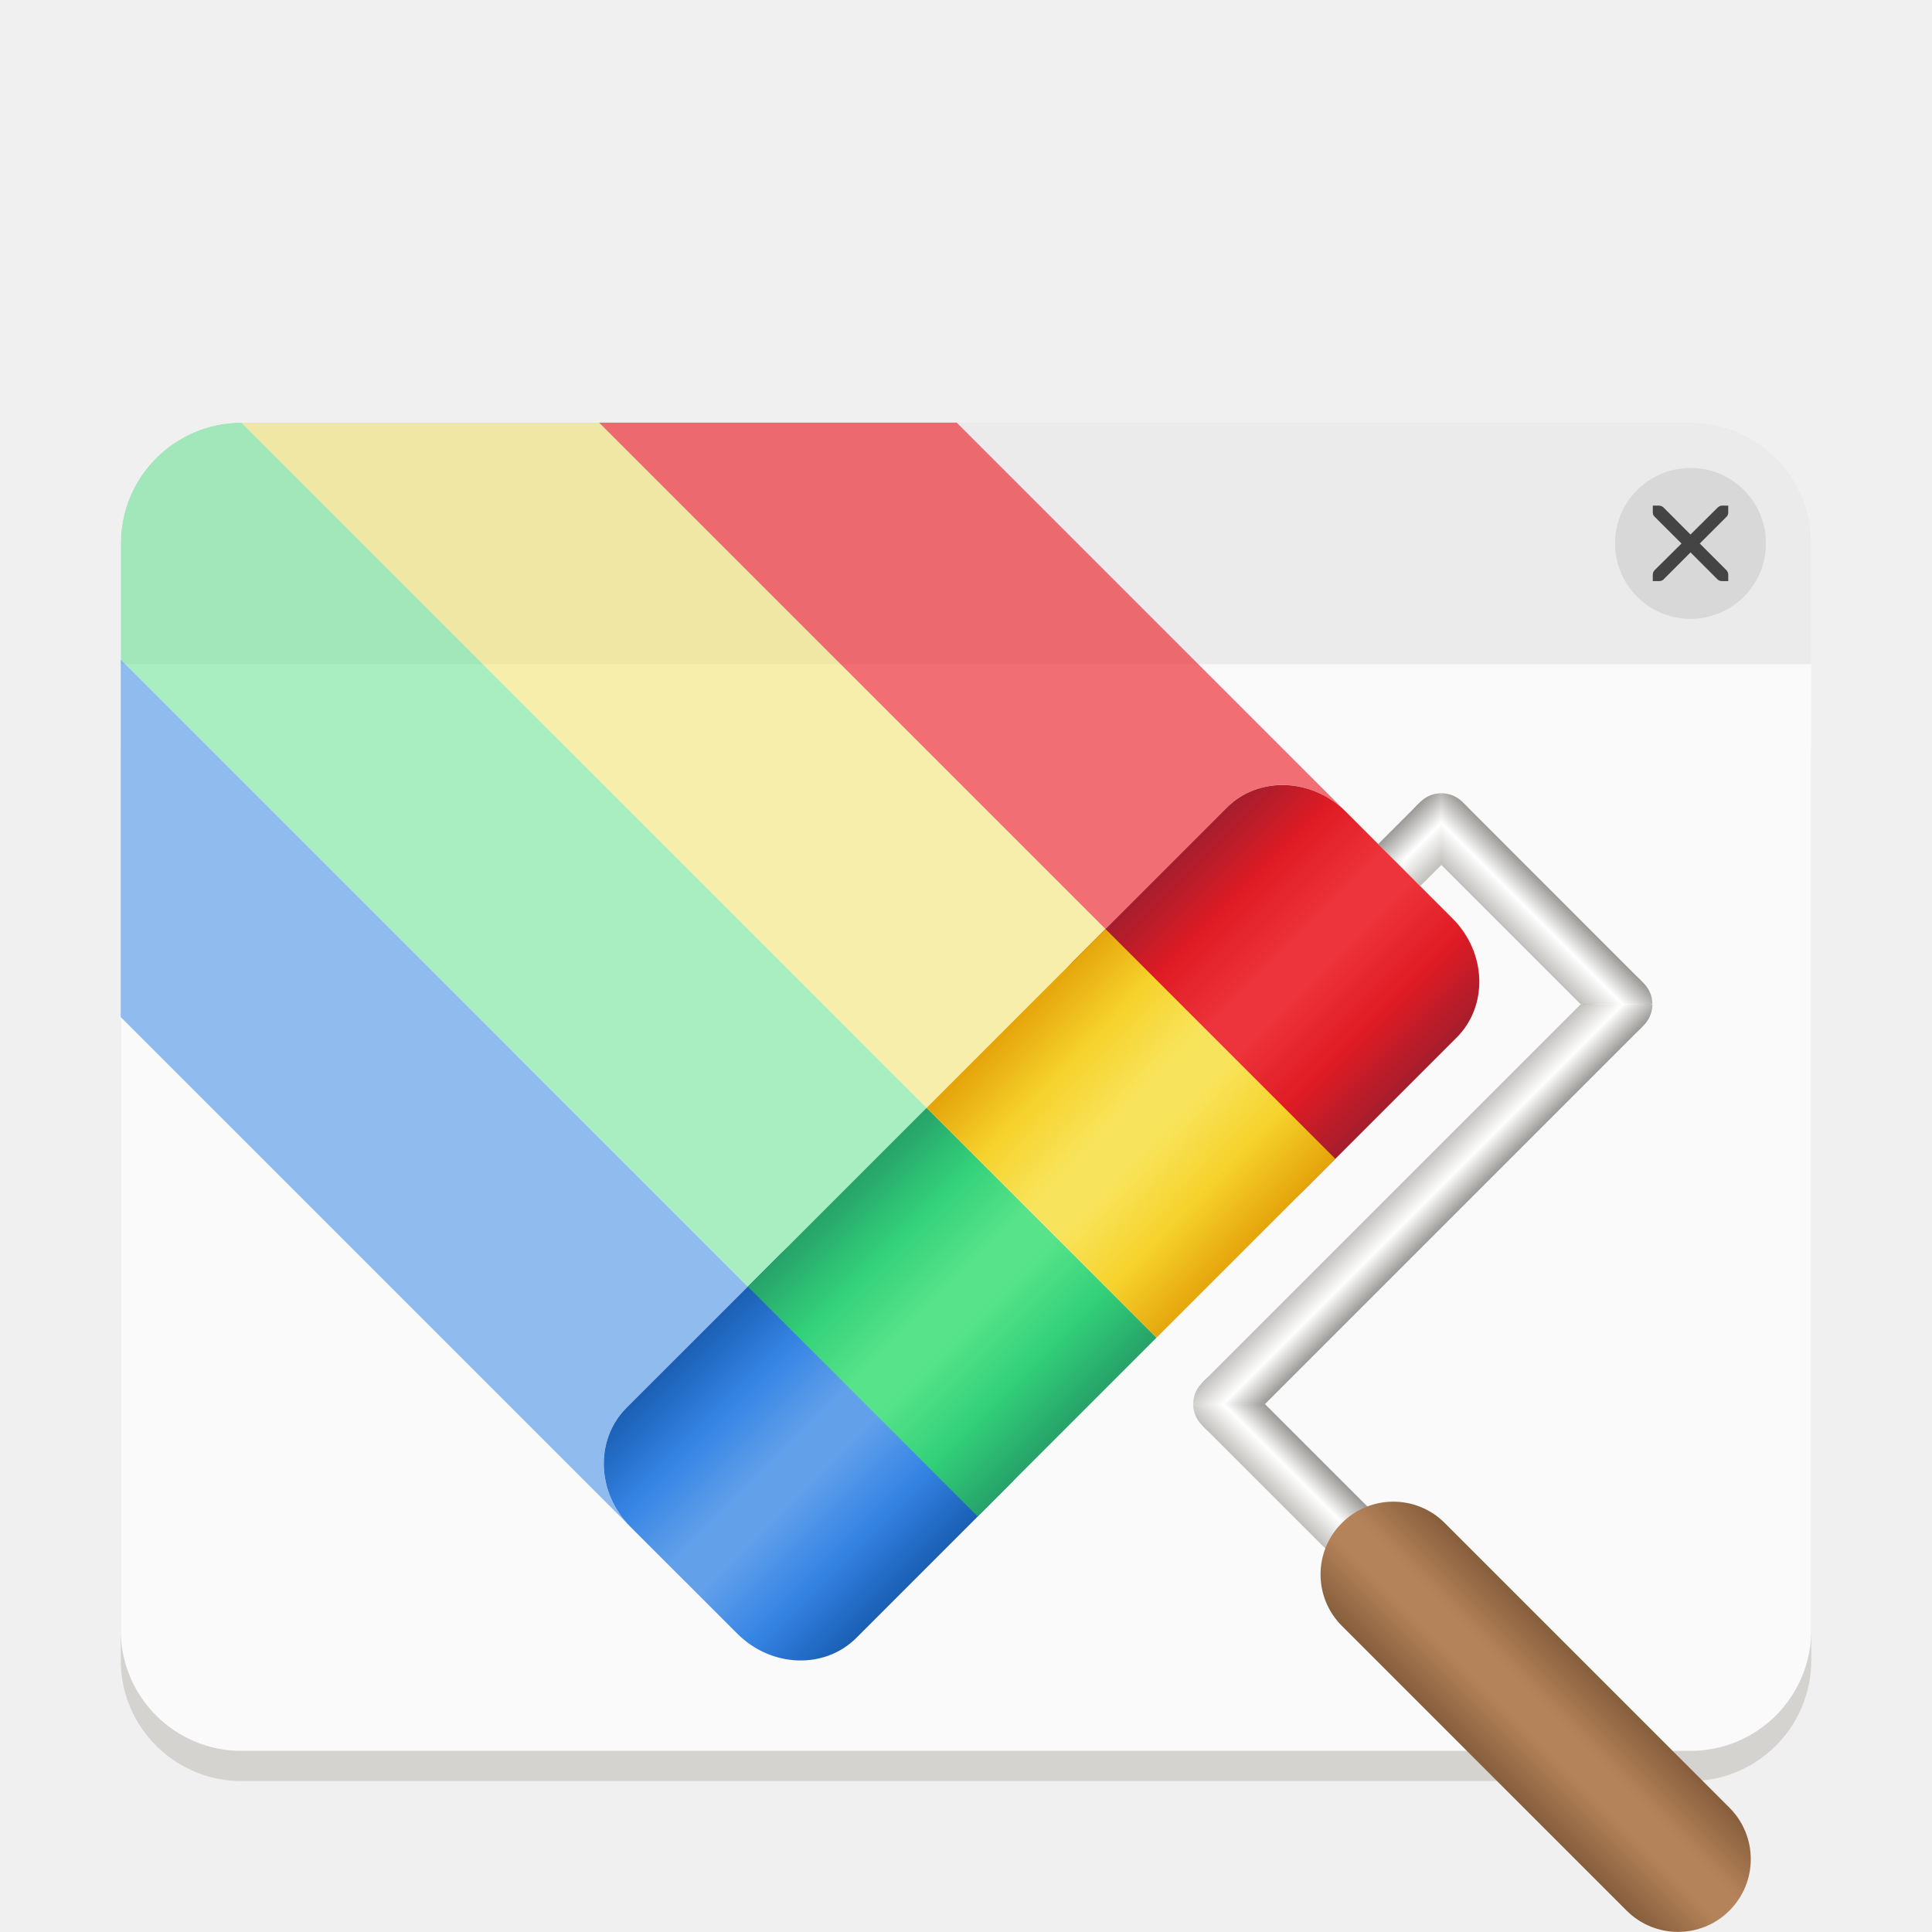
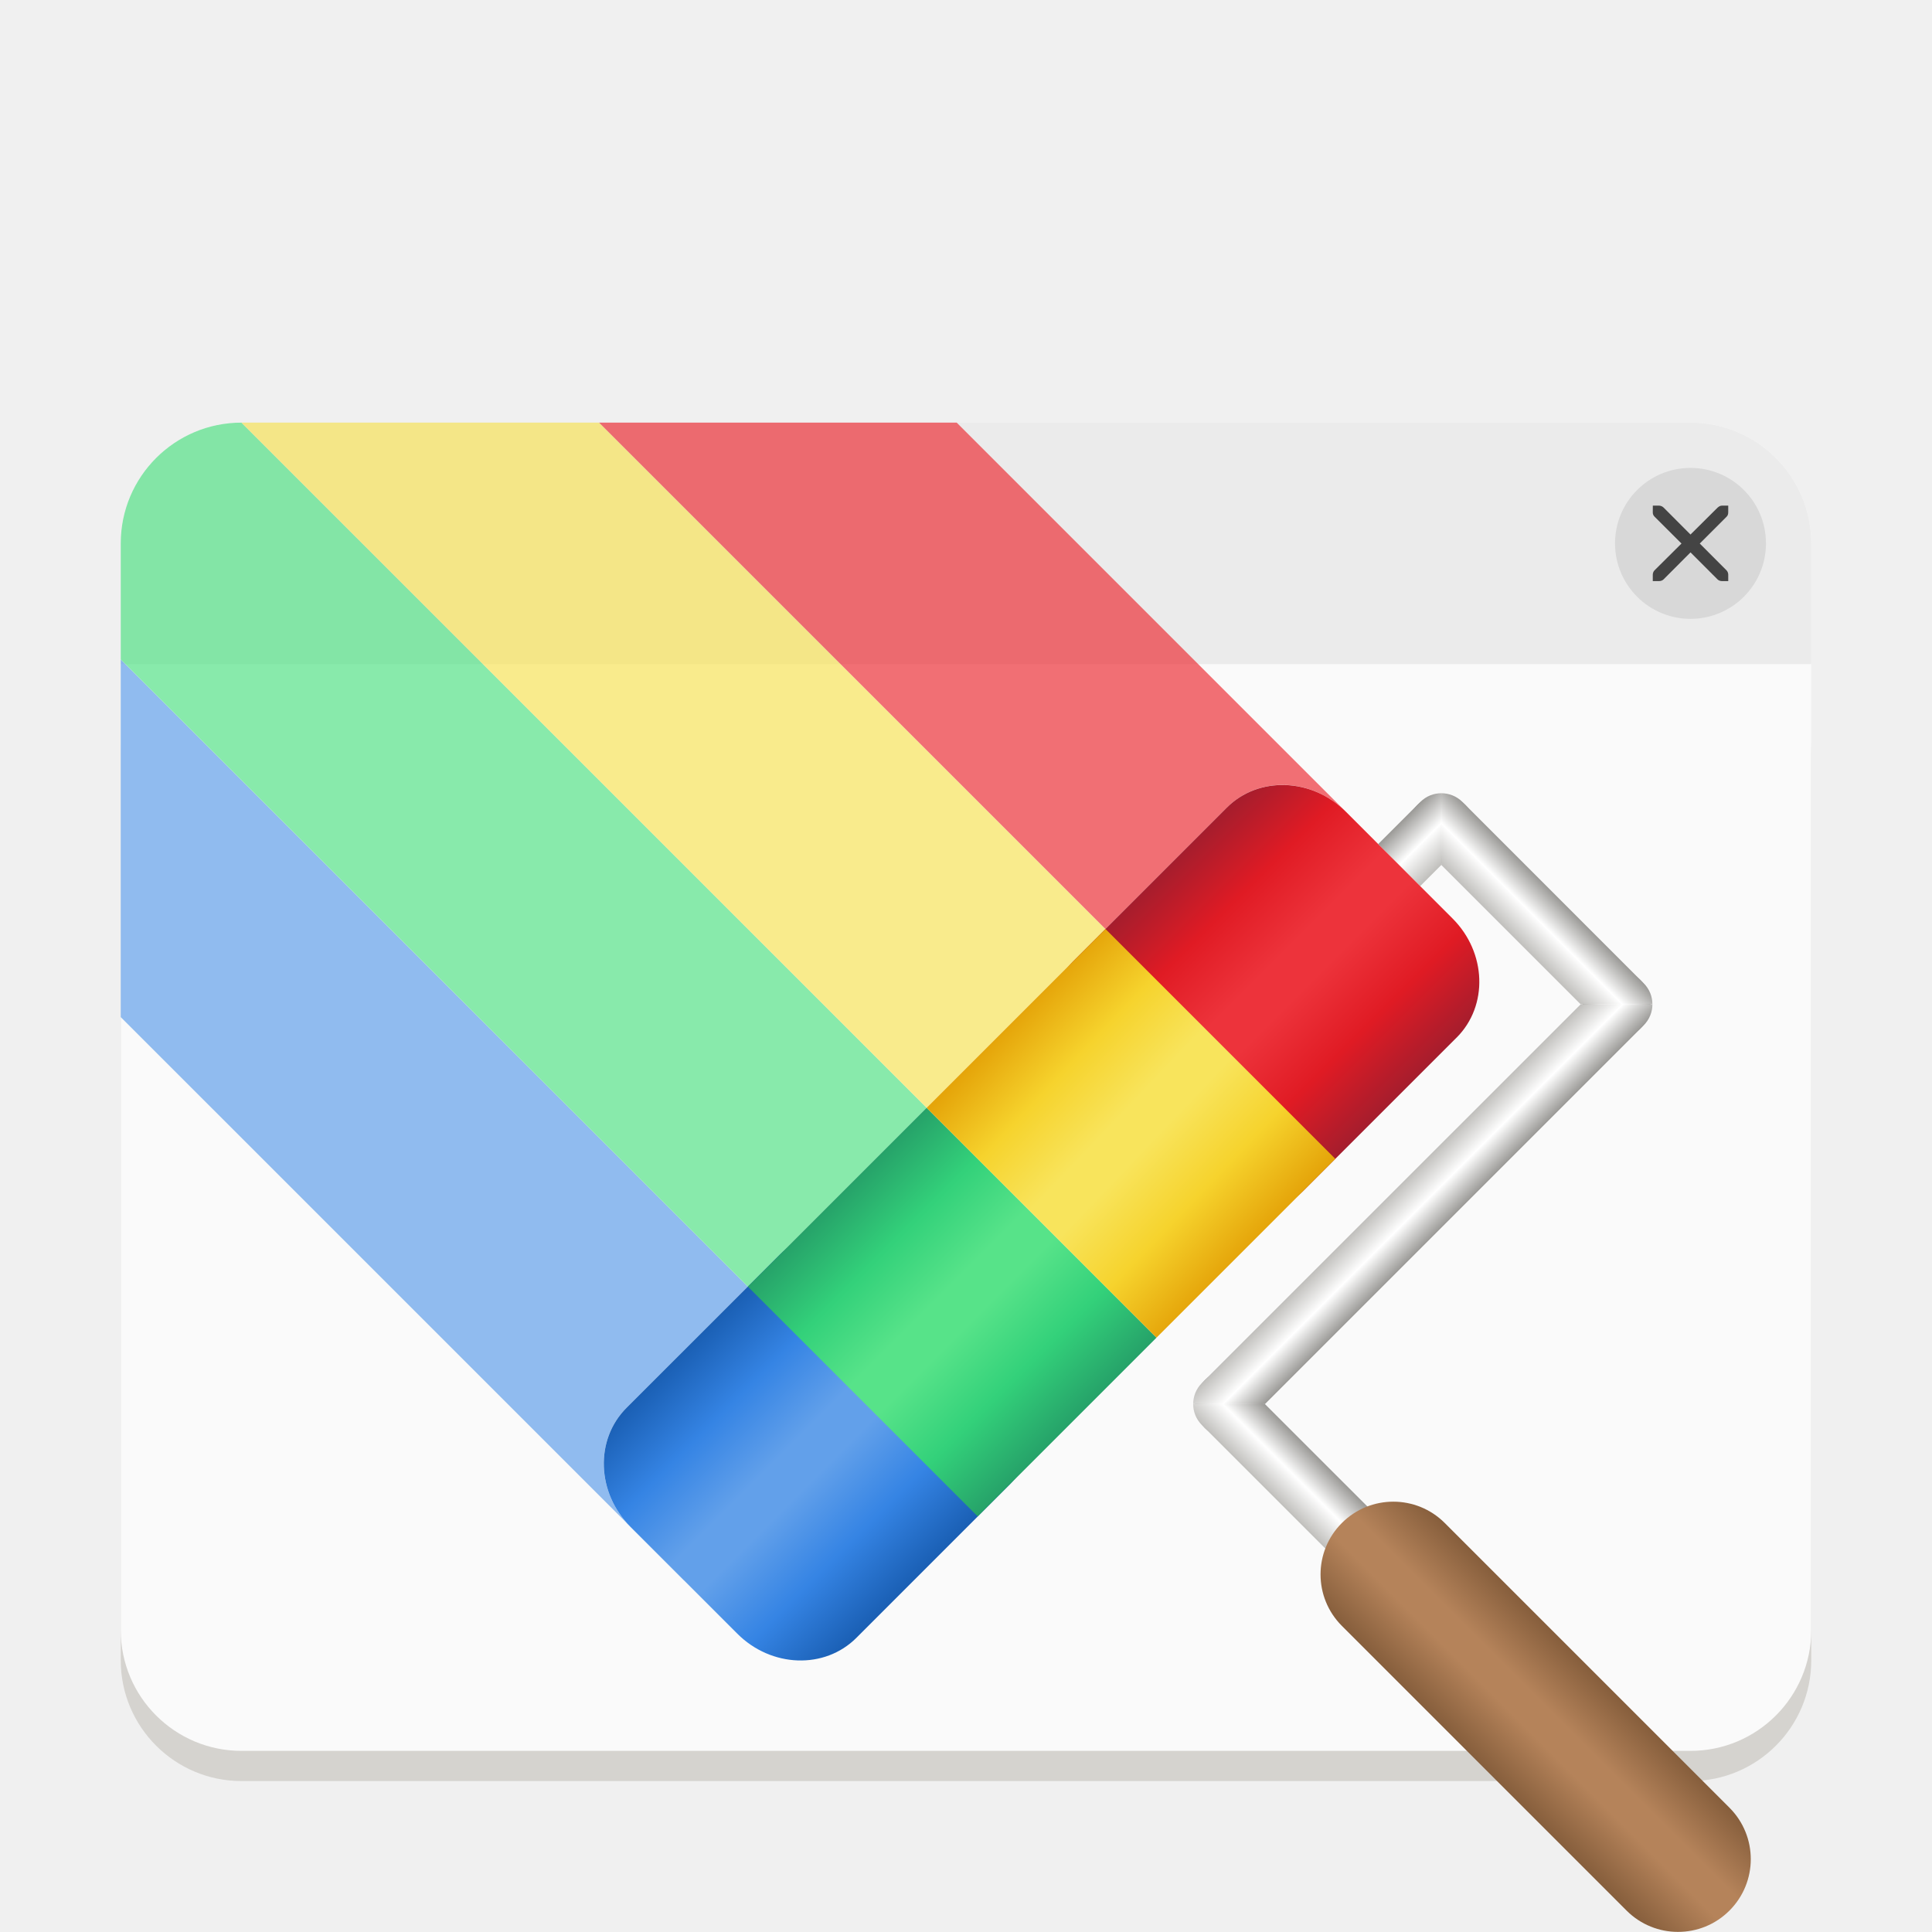
<svg xmlns="http://www.w3.org/2000/svg" xmlns:xlink="http://www.w3.org/1999/xlink" height="128px" viewBox="0 0 128 128" width="128px">
  <clipPath id="a">
    <path d="m 8 28 h 112 v 16 h -112 z m 0 0" />
  </clipPath>
  <clipPath id="b">
    <path d="m 16 28 h 96 c 4.418 0 8 3.582 8 8 v 72 c 0 4.418 -3.582 8 -8 8 h -96 c -4.418 0 -8 -3.582 -8 -8 v -72 c 0 -4.418 3.582 -8 8 -8 z m 0 0" />
  </clipPath>
  <filter id="c" height="100%" width="100%" x="0%" y="0%">
    <feColorMatrix in="SourceGraphic" type="matrix" values="0 0 0 0 1 0 0 0 0 1 0 0 0 0 1 0 0 0 1 0" />
  </filter>
  <mask id="d">
    <g filter="url(#c)">
      <rect fill-opacity="0.7" height="128" width="128" />
    </g>
  </mask>
  <clipPath id="e">
    <path d="m 8 37 h 50 v 68 h -50 z m 0 0" />
  </clipPath>
  <clipPath id="f">
    <path d="m 16 28 h 96 c 4.418 0 8 3.582 8 8 v 72 c 0 4.418 -3.582 8 -8 8 h -96 c -4.418 0 -8 -3.582 -8 -8 v -72 c 0 -4.418 3.582 -8 8 -8 z m 0 0" />
  </clipPath>
  <clipPath id="g">
-     <path d="m 8 28 h 112 v 88 h -112 z m 0 0" />
+     <path d="m 8 28 h 62 v 65 h -62 z m 0 0" />
  </clipPath>
  <clipPath id="h">
    <path d="m 16 28 h 96 c 4.418 0 8 3.582 8 8 v 72 c 0 4.418 -3.582 8 -8 8 h -96 c -4.418 0 -8 -3.582 -8 -8 v -72 c 0 -4.418 3.582 -8 8 -8 z m 0 0" />
  </clipPath>
-   <mask id="i">
-     <g filter="url(#c)">
-       <rect fill-opacity="0.7" height="128" width="128" />
-     </g>
-   </mask>
+   <clipPath id="i">
+     <path d="m 14 28 h 67 v 54 h -67 z m 0 0" />
+   </clipPath>
  <clipPath id="j">
+     <path d="m 16 28 h 96 c 4.418 0 8 3.582 8 8 v 72 c 0 4.418 -3.582 8 -8 8 h -96 c -4.418 0 -8 -3.582 -8 -8 v -72 c 0 -4.418 3.582 -8 8 -8 z m 0 0" />
+   </clipPath>
+   <clipPath id="k">
+     <path d="m 25 28 h 68 v 42 h -68 z m 0 0" />
+   </clipPath>
+   <clipPath id="l">
+     <path d="m 16 28 h 96 c 4.418 0 8 3.582 8 8 v 72 c 0 4.418 -3.582 8 -8 8 h -96 c -4.418 0 -8 -3.582 -8 -8 v -72 c 0 -4.418 3.582 -8 8 -8 z m 0 0" />
+   </clipPath>
+   <clipPath id="m">
    <rect height="128" width="128" />
  </clipPath>
-   <mask id="k">
-     <g filter="url(#c)">
-       <rect fill-opacity="0.7" height="128" width="128" />
-     </g>
-   </mask>
-   <clipPath id="l">
-     <rect height="128" width="128" />
-   </clipPath>
-   <clipPath id="m">
-     <path d="m 25 28 h 68 v 42 h -68 z m 0 0" />
-   </clipPath>
-   <clipPath id="n">
-     <path d="m 16 28 h 96 c 4.418 0 8 3.582 8 8 v 72 c 0 4.418 -3.582 8 -8 8 h -96 c -4.418 0 -8 -3.582 -8 -8 v -72 c 0 -4.418 3.582 -8 8 -8 z m 0 0" />
-   </clipPath>
-   <clipPath id="o">
-     <rect height="128" width="128" />
-   </clipPath>
-   <linearGradient id="p" gradientUnits="userSpaceOnUse">
+   <linearGradient id="n" gradientUnits="userSpaceOnUse">
    <stop offset="0.5" stop-color="#ffffff" />
    <stop offset="1" stop-color="#9a9996" />
  </linearGradient>
-   <radialGradient id="q" cx="291.102" cy="257.047" gradientTransform="matrix(0.846181 -0.846181 0.846181 0.846181 -356.7315 95.35163)" r="1.885" xlink:href="#p" />
-   <radialGradient id="r" cx="291.102" cy="243.33" gradientTransform="matrix(0.846181 -0.846181 0.846181 0.846181 -356.7315 95.35163)" r="1.885" xlink:href="#p" />
-   <radialGradient id="s" cx="260.281" cy="257.527" gradientTransform="matrix(0.846181 -0.846181 0.846181 0.846181 -356.7315 95.35163)" r="1.885" xlink:href="#p" />
-   <linearGradient id="t" gradientUnits="userSpaceOnUse">
+   <radialGradient id="o" cx="291.102" cy="257.047" gradientTransform="matrix(0.846181 -0.846181 0.846181 0.846181 -356.7315 95.35163)" r="1.885" xlink:href="#n" />
+   <radialGradient id="p" cx="291.102" cy="243.33" gradientTransform="matrix(0.846181 -0.846181 0.846181 0.846181 -356.7315 95.35163)" r="1.885" xlink:href="#n" />
+   <radialGradient id="q" cx="260.281" cy="257.527" gradientTransform="matrix(0.846181 -0.846181 0.846181 0.846181 -356.7315 95.35163)" r="1.885" xlink:href="#n" />
+   <linearGradient id="r" gradientUnits="userSpaceOnUse">
    <stop offset="0" stop-color="#9a9996" />
    <stop offset="0.5" stop-color="#ffffff" />
    <stop offset="1" stop-color="#c0bfbc" />
  </linearGradient>
-   <linearGradient id="u" gradientTransform="matrix(0.846181 -0.846181 0.846181 0.846181 -356.7315 95.35163)" x1="261.685" x2="258.396" xlink:href="#t" y1="262.677" y2="262.677" />
-   <linearGradient id="v" gradientTransform="matrix(0.846181 -0.846181 0.846181 0.846181 -356.7315 95.35163)" x1="275.69" x2="275.69" xlink:href="#t" y1="258.932" y2="255.643" />
-   <linearGradient id="w" gradientTransform="matrix(0.846181 -0.846181 0.846181 0.846181 -356.7315 95.35163)" x1="292.986" x2="289.695" xlink:href="#t" y1="250.188" y2="250.188" />
-   <linearGradient id="x" gradientTransform="matrix(0.846181 -0.846181 0.846181 0.846181 -356.7315 95.35163)" x1="288.698" x2="288.698" xlink:href="#t" y1="241.445" y2="244.734" />
-   <linearGradient id="y" gradientTransform="matrix(1.294637 -1.294637 1.294637 1.294637 -497.7217 -19.38547)" gradientUnits="userSpaceOnUse" x1="177.47" x2="182.736" y1="282.934" y2="282.934">
+   <linearGradient id="s" gradientTransform="matrix(0.846181 -0.846181 0.846181 0.846181 -356.7315 95.35163)" x1="261.685" x2="258.396" xlink:href="#r" y1="262.677" y2="262.677" />
+   <linearGradient id="t" gradientTransform="matrix(0.846181 -0.846181 0.846181 0.846181 -356.7315 95.35163)" x1="275.69" x2="275.69" xlink:href="#r" y1="258.932" y2="255.643" />
+   <linearGradient id="u" gradientTransform="matrix(0.846181 -0.846181 0.846181 0.846181 -356.7315 95.35163)" x1="292.986" x2="289.695" xlink:href="#r" y1="250.188" y2="250.188" />
+   <linearGradient id="v" gradientTransform="matrix(0.846181 -0.846181 0.846181 0.846181 -356.7315 95.35163)" x1="288.698" x2="288.698" xlink:href="#r" y1="241.445" y2="244.734" />
+   <linearGradient id="w" gradientTransform="matrix(1.294637 -1.294637 1.294637 1.294637 -497.7217 -19.38547)" gradientUnits="userSpaceOnUse" x1="177.47" x2="182.736" y1="282.934" y2="282.934">
    <stop offset="0" stop-color="#865e3c" />
    <stop offset="0.4" stop-color="#b5835a" />
    <stop offset="0.6" stop-color="#b5835a" />
    <stop offset="1" stop-color="#865e3c" />
  </linearGradient>
-   <linearGradient id="z" gradientTransform="matrix(0.846181 -0.846181 0.846181 0.846181 -289.3093 5.010391)" gradientUnits="userSpaceOnUse" x1="145.82" x2="145.82" y1="247.632" y2="265.633">
+   <linearGradient id="x" gradientTransform="matrix(0.846181 -0.846181 0.846181 0.846181 -289.3093 5.010391)" gradientUnits="userSpaceOnUse" x1="145.82" x2="145.82" y1="247.632" y2="265.633">
    <stop offset="0" stop-color="#1a5fb4" />
    <stop offset="0.22" stop-color="#3584e4" />
    <stop offset="0.44" stop-color="#62a0ea" />
    <stop offset="0.56" stop-color="#62a0ea" />
    <stop offset="0.78" stop-color="#3584e4" />
    <stop offset="1" stop-color="#1a5fb4" />
  </linearGradient>
-   <linearGradient id="A" gradientTransform="matrix(1.269227 -1.269227 0.846181 0.846181 -348.0367 63.73785)" gradientUnits="userSpaceOnUse" x1="152.82" x2="152.82" y1="247.632" y2="265.633">
+   <linearGradient id="y" gradientTransform="matrix(1.269227 -1.269227 0.846181 0.846181 -348.0367 63.73785)" gradientUnits="userSpaceOnUse" x1="152.82" x2="152.82" y1="247.632" y2="265.633">
    <stop offset="0" stop-color="#26a269" />
    <stop offset="0.22" stop-color="#33d17a" />
    <stop offset="0.44" stop-color="#57e389" />
    <stop offset="0.56" stop-color="#57e389" />
    <stop offset="0.78" stop-color="#33d17a" />
    <stop offset="1" stop-color="#26a269" />
  </linearGradient>
-   <linearGradient id="B" gradientTransform="matrix(-0.846181 0.846181 -0.846181 -0.846181 427.3241 157.0068)" gradientUnits="userSpaceOnUse" x1="145.82" x2="145.82" y1="247.632" y2="265.633">
+   <linearGradient id="z" gradientTransform="matrix(-0.846181 0.846181 -0.846181 -0.846181 427.3241 157.0068)" gradientUnits="userSpaceOnUse" x1="145.82" x2="145.82" y1="247.632" y2="265.633">
    <stop offset="0" stop-color="#a51d2d" />
    <stop offset="0.22" stop-color="#e01b24" />
    <stop offset="0.44" stop-color="#ed333b" />
    <stop offset="0.56" stop-color="#ed333b" />
    <stop offset="0.78" stop-color="#e01b24" />
    <stop offset="1" stop-color="#a51d2d" />
  </linearGradient>
-   <linearGradient id="C" gradientTransform="matrix(1.269227 -1.269227 0.846181 0.846181 -348.0367 63.73785)" gradientUnits="userSpaceOnUse" x1="162.154" x2="162.786" y1="247.632" y2="265.633">
+   <linearGradient id="A" gradientTransform="matrix(1.269227 -1.269227 0.846181 0.846181 -348.0367 63.73785)" gradientUnits="userSpaceOnUse" x1="162.154" x2="162.786" y1="247.632" y2="265.633">
    <stop offset="0" stop-color="#e5a50a" />
    <stop offset="0.22" stop-color="#f6d32d" />
    <stop offset="0.44" stop-color="#f8e45c" />
    <stop offset="0.56" stop-color="#f8e45c" />
    <stop offset="0.78" stop-color="#f6d32d" />
    <stop offset="1" stop-color="#e5a50a" />
  </linearGradient>
  <path d="m 16 42 h 96 c 4.418 0 8 3.582 8 8 v 60 c 0 4.418 -3.582 8 -8 8 h -96 c -4.418 0 -8 -3.582 -8 -8 v -60 c 0 -4.418 3.582 -8 8 -8 z m 0 0" fill="#d5d3cf" />
  <path d="m 16 28 h 96 c 4.418 0 8 3.582 8 8 v 72 c 0 4.418 -3.582 8 -8 8 h -96 c -4.418 0 -8 -3.582 -8 -8 v -72 c 0 -4.418 3.582 -8 8 -8 z m 0 0" fill="#fafafa" />
  <g clip-path="url(#a)">
    <g clip-path="url(#b)">
      <path d="m 8 28 h 112 v 16 h -112 z m 0 0" fill="#ebebeb" />
    </g>
  </g>
  <path d="m 117 36 c 0 2.762 -2.238 5 -5 5 s -5 -2.238 -5 -5 s 2.238 -5 5 -5 s 5 2.238 5 5 z m 0 0" fill="#d8d8d8" />
-   <path d="m 109.504 33.5 h 0.426 c 0.105 0.004 0.215 0.055 0.289 0.129 l 1.781 1.785 l 1.797 -1.785 c 0.109 -0.094 0.184 -0.125 0.285 -0.129 h 0.418 v 0.418 c 0 0.117 -0.016 0.227 -0.105 0.312 l -1.781 1.781 l 1.77 1.77 c 0.078 0.078 0.117 0.191 0.117 0.301 v 0.418 h -0.418 c -0.109 0 -0.219 -0.039 -0.297 -0.117 l -1.785 -1.785 l -1.781 1.785 c -0.078 0.078 -0.191 0.117 -0.301 0.117 h -0.418 v -0.418 c 0 -0.109 0.039 -0.223 0.117 -0.301 l 1.785 -1.77 l -1.785 -1.781 c -0.086 -0.082 -0.125 -0.195 -0.117 -0.312 z m 0 0" fill="#444444" />
-   <g clip-path="url(#o)" mask="url(#d)">
+   <path d="m 109.504 33.5 h 0.426 c 0.105 0.004 0.215 0.055 0.289 0.129 l 1.781 1.785 l 1.797 -1.785 c 0.109 -0.094 0.184 -0.125 0.285 -0.129 h 0.418 v 0.418 c 0 0.117 -0.016 0.227 -0.105 0.312 l -1.781 1.781 l 1.77 1.773 c 0.078 0.078 0.117 0.188 0.117 0.297 v 0.418 h -0.418 c -0.109 0 -0.219 -0.039 -0.297 -0.117 l -1.785 -1.785 l -1.781 1.785 c -0.078 0.078 -0.191 0.117 -0.301 0.117 h -0.418 v -0.418 c 0 -0.109 0.039 -0.219 0.117 -0.297 l 1.785 -1.773 l -1.785 -1.781 c -0.086 -0.082 -0.125 -0.195 -0.117 -0.312 z m 0 0" fill="#444444" />
+   <g clip-path="url(#m)" mask="url(#d)">
    <g clip-path="url(#e)">
      <g clip-path="url(#f)">
        <path d="m -9.551 49.836 l 11.848 -11.848 l 54.863 54.867 l -11.844 11.844 z m 0 0" fill="#62a0ea" />
      </g>
    </g>
    <g clip-path="url(#g)">
      <g clip-path="url(#h)">
-         <g clip-path="url(#j)" mask="url(#i)">
-           <path d="m 2.297 37.988 l 11.844 -11.844 l 54.867 54.863 l -11.848 11.848 z m 0 0" fill="#57e389" />
-         </g>
-         <g clip-path="url(#l)" mask="url(#k)">
-           <path d="m 14.141 26.145 l 11.848 -11.848 l 54.867 54.867 l -11.848 11.844 z m 0 0" fill="#f8e45c" />
-         </g>
+         <path d="m 2.297 37.988 l 11.844 -11.844 l 54.867 54.863 l -11.848 11.848 z m 0 0" fill="#57e389" />
      </g>
    </g>
-     <g clip-path="url(#m)">
-       <g clip-path="url(#n)">
+     <g clip-path="url(#i)">
+       <g clip-path="url(#j)">
+         <path d="m 14.141 26.145 l 11.848 -11.848 l 54.867 54.867 l -11.848 11.844 z m 0 0" fill="#f8e45c" />
+       </g>
+     </g>
+     <g clip-path="url(#k)">
+       <g clip-path="url(#l)">
        <path d="m 92.699 57.316 l -11.844 11.848 l -54.867 -54.867 l 11.844 -11.848 z m 0 0" fill="#ed333b" />
      </g>
    </g>
  </g>
-   <path d="m 108.695 64.941 c 0.883 0.879 0.883 2.309 0 3.188 c -0.879 0.883 -2.309 0.883 -3.188 0 c -0.883 -0.879 -0.883 -2.309 0 -3.188 c 0.879 -0.883 2.309 -0.883 3.188 0 z m 0 0" fill="url(#q)" />
-   <path d="m 97.09 53.332 c 0.879 0.883 0.879 2.309 0 3.191 c -0.883 0.879 -2.309 0.879 -3.191 0 c -0.879 -0.883 -0.879 -2.309 0 -3.191 c 0.883 -0.879 2.309 -0.879 3.191 0 z m 0 0" fill="url(#r)" />
-   <path d="m 83.023 91.426 c 0.879 0.883 0.879 2.309 0 3.191 c -0.883 0.879 -2.309 0.879 -3.191 0 c -0.879 -0.883 -0.879 -2.309 0 -3.191 c 0.883 -0.879 2.309 -0.879 3.191 0 z m 0 0" fill="url(#s)" />
-   <path d="m 79.051 93.023 c 0 0.5 0.191 1.004 0.578 1.391 l 8.715 8.715 c 0.773 0.77 2.012 0.77 2.785 0 c 0.77 -0.773 0.77 -2.012 0 -2.785 l -7.324 -7.32 z m 0 0" fill="url(#u)" />
-   <path d="m 104.723 66.539 l -25.094 25.09 c -0.387 0.387 -0.578 0.891 -0.578 1.395 h 4.754 l 25.094 -25.094 c 0.383 -0.387 0.578 -0.891 0.578 -1.391 z m 0 0" fill="url(#v)" />
-   <path d="m 95.492 57.305 l 9.23 9.23 h 4.754 c 0 -0.5 -0.191 -1.008 -0.578 -1.391 l -12.012 -12.016 c -0.387 -0.383 -0.891 -0.574 -1.395 -0.574 z m 0 0" fill="url(#w)" />
-   <path d="m 90.035 57.195 c -0.77 0.773 -0.77 2.012 0 2.785 c 0.773 0.77 2.016 0.77 2.785 0 l 2.672 -2.676 v -4.75 c -0.504 0 -1.004 0.191 -1.391 0.578 z m 0 0" fill="url(#x)" />
-   <path d="m 88.902 100.902 c 1.883 -1.883 4.934 -1.883 6.816 0 l 18.863 18.863 c 1.883 1.883 1.883 4.934 0 6.816 c -1.879 1.883 -4.934 1.883 -6.816 0 l -18.863 -18.863 c -1.883 -1.883 -1.883 -4.934 0 -6.816 z m 0 0" fill="url(#y)" />
+   <path d="m 108.695 64.941 c 0.883 0.879 0.883 2.309 0 3.188 c -0.879 0.883 -2.309 0.883 -3.188 0 c -0.883 -0.879 -0.883 -2.309 0 -3.188 c 0.879 -0.883 2.309 -0.883 3.188 0 z m 0 0" fill="url(#o)" />
+   <path d="m 97.09 53.332 c 0.879 0.883 0.879 2.309 0 3.191 c -0.883 0.879 -2.309 0.879 -3.191 0 c -0.879 -0.883 -0.879 -2.309 0 -3.191 c 0.883 -0.879 2.309 -0.879 3.191 0 z m 0 0" fill="url(#p)" />
+   <path d="m 83.023 91.426 c 0.879 0.883 0.879 2.309 0 3.191 c -0.883 0.879 -2.309 0.879 -3.191 0 c -0.879 -0.883 -0.879 -2.309 0 -3.191 c 0.883 -0.879 2.309 -0.879 3.191 0 z m 0 0" fill="url(#q)" />
+   <path d="m 79.051 93.023 c 0 0.5 0.191 1.004 0.578 1.391 l 8.715 8.715 c 0.773 0.77 2.012 0.77 2.785 0 c 0.77 -0.773 0.77 -2.012 0 -2.785 l -7.324 -7.32 z m 0 0" fill="url(#s)" />
+   <path d="m 104.723 66.539 l -25.094 25.09 c -0.387 0.387 -0.578 0.891 -0.578 1.395 h 4.754 l 25.094 -25.094 c 0.383 -0.387 0.578 -0.891 0.578 -1.391 z m 0 0" fill="url(#t)" />
+   <path d="m 95.492 57.305 l 9.23 9.23 h 4.754 c 0 -0.5 -0.191 -1.008 -0.578 -1.391 l -12.012 -12.016 c -0.387 -0.383 -0.891 -0.574 -1.395 -0.574 z m 0 0" fill="url(#u)" />
+   <path d="m 90.035 57.195 c -0.77 0.773 -0.77 2.012 0 2.785 c 0.773 0.77 2.016 0.77 2.785 0 l 2.672 -2.676 v -4.75 c -0.504 0 -1.004 0.191 -1.391 0.578 z m 0 0" fill="url(#v)" />
+   <path d="m 88.902 100.902 c 1.883 -1.883 4.934 -1.883 6.816 0 l 18.863 18.863 c 1.883 1.883 1.883 4.934 0 6.816 c -1.879 1.883 -4.934 1.883 -6.816 0 l -18.863 -18.863 c -1.883 -1.883 -1.883 -4.934 0 -6.816 z m 0 0" fill="url(#w)" />
  <path d="m 49.547 85.238 l 11.844 -11.844 l 15.23 15.23 l -11.844 11.844 z m 11.844 -11.844 l 11.848 -11.848 l 15.23 15.23 l -11.848 11.848 z m 35.117 -4.656 l -10.156 10.156 c -2.109 2.109 -5.625 1.988 -7.883 -0.273 l -7.074 -7.074 c -2.262 -2.258 -2.383 -5.773 -0.273 -7.883 l 10.156 -10.156 c 2.109 -2.109 5.625 -1.988 7.887 0.27 l 7.074 7.078 c 2.258 2.258 2.379 5.773 0.27 7.883 z m -55.004 24.539 l 10.16 -10.156 c 2.105 -2.109 5.625 -1.984 7.883 0.273 l 7.074 7.074 c 2.262 2.258 2.383 5.777 0.273 7.887 l -10.156 10.156 c -2.109 2.105 -5.625 1.984 -7.887 -0.273 l -7.074 -7.074 c -2.258 -2.262 -2.379 -5.777 -0.273 -7.887 z m 0 0" fill="#ffffff" />
-   <path d="m 41.504 93.277 l 10.16 -10.156 c 2.102 -2.102 5.629 -1.98 7.883 0.273 l 7.074 7.074 c 2.254 2.254 2.375 5.781 0.273 7.887 l -10.156 10.156 c -2.102 2.102 -5.633 1.98 -7.887 -0.273 l -7.074 -7.074 c -2.254 -2.254 -2.375 -5.781 -0.273 -7.887 z m 0 0" fill="url(#z)" />
-   <path d="m 49.547 85.238 l 11.844 -11.844 l 15.23 15.23 l -11.844 11.844 z m 0 0" fill="url(#A)" />
-   <path d="m 96.508 68.738 l -10.156 10.156 c -2.102 2.102 -5.633 1.98 -7.883 -0.273 l -7.074 -7.074 c -2.254 -2.25 -2.375 -5.781 -0.273 -7.883 l 10.156 -10.156 c 2.102 -2.102 5.633 -1.98 7.887 0.27 l 7.074 7.078 c 2.25 2.25 2.371 5.781 0.27 7.883 z m 0 0" fill="url(#B)" />
-   <path d="m 61.391 73.395 l 11.848 -11.848 l 15.23 15.23 l -11.848 11.848 z m 0 0" fill="url(#C)" />
+   <path d="m 41.504 93.277 l 10.16 -10.156 c 2.102 -2.102 5.629 -1.98 7.883 0.273 l 7.074 7.074 c 2.254 2.254 2.375 5.781 0.273 7.887 l -10.156 10.156 c -2.102 2.102 -5.633 1.98 -7.887 -0.273 l -7.074 -7.074 c -2.254 -2.254 -2.375 -5.781 -0.273 -7.887 z m 0 0" fill="url(#x)" />
+   <path d="m 49.547 85.238 l 11.844 -11.844 l 15.23 15.23 l -11.844 11.844 z m 0 0" fill="url(#y)" />
+   <path d="m 96.508 68.738 l -10.156 10.156 c -2.102 2.102 -5.633 1.98 -7.883 -0.273 l -7.074 -7.074 c -2.254 -2.25 -2.375 -5.781 -0.273 -7.883 l 10.156 -10.156 c 2.102 -2.102 5.633 -1.98 7.887 0.27 l 7.074 7.078 c 2.25 2.25 2.371 5.781 0.27 7.883 z m 0 0" fill="url(#z)" />
+   <path d="m 61.391 73.395 l 11.848 -11.848 l 15.23 15.23 l -11.848 11.848 z m 0 0" fill="url(#A)" />
</svg>
